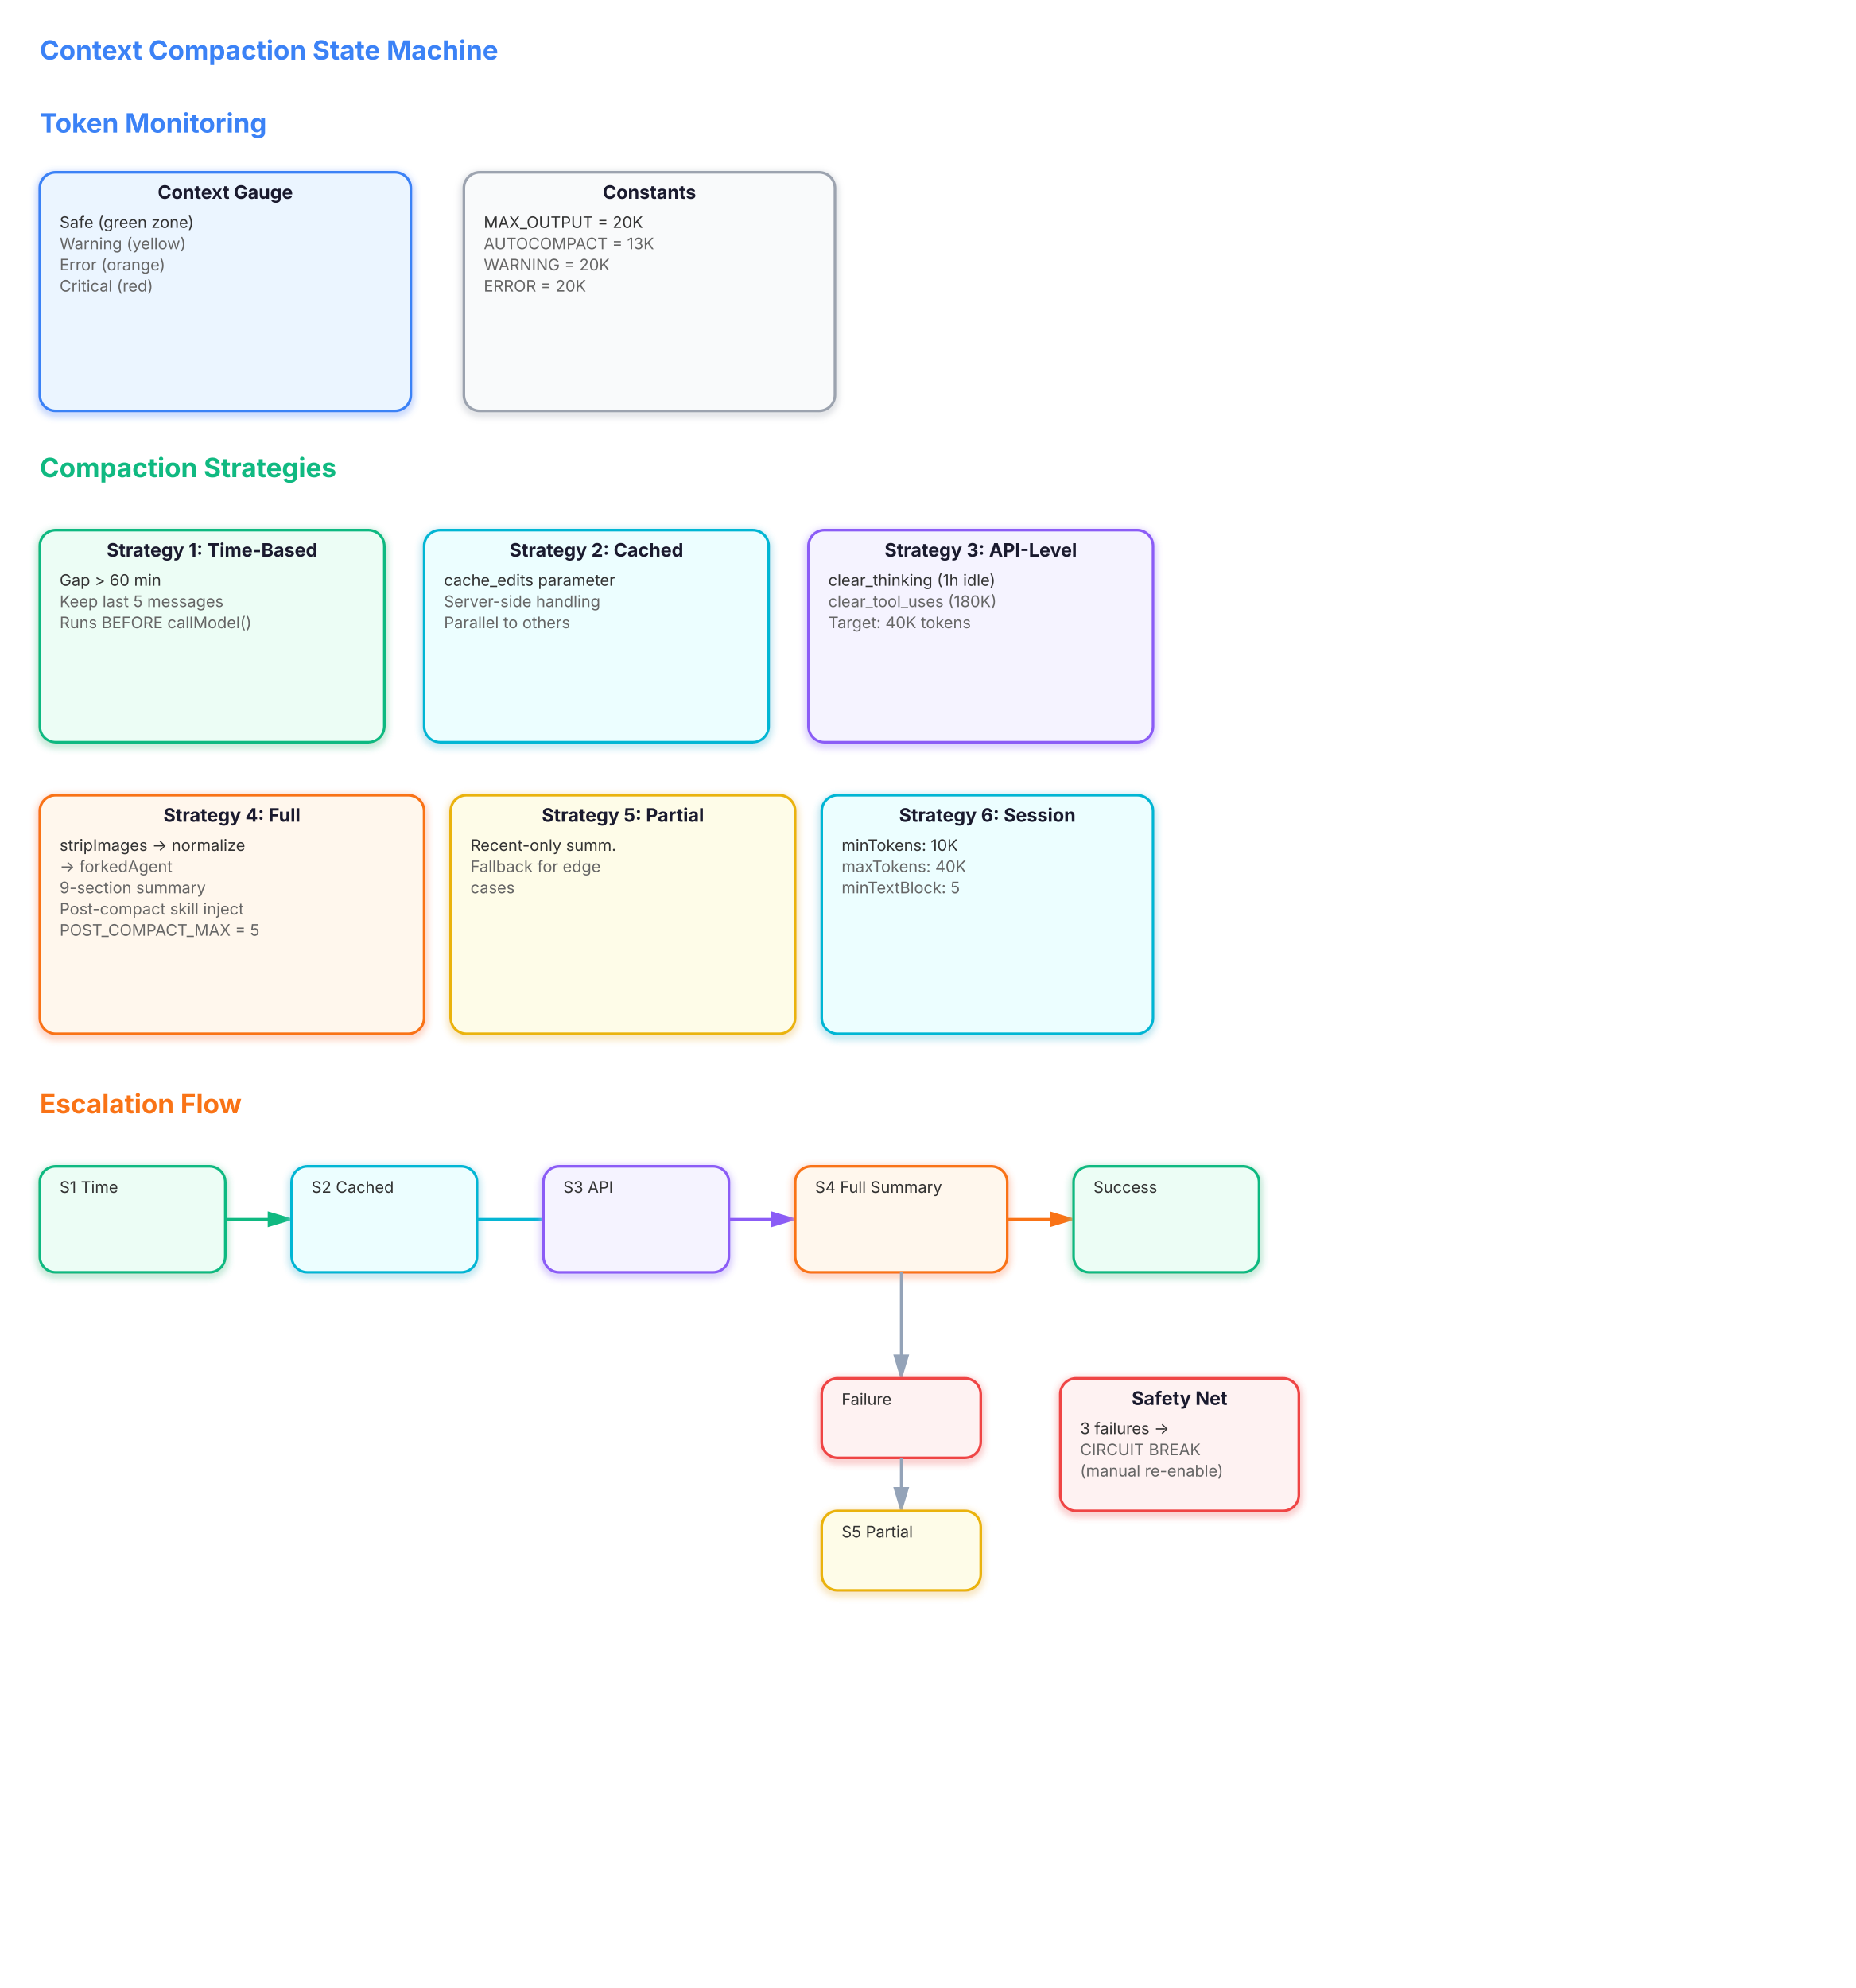
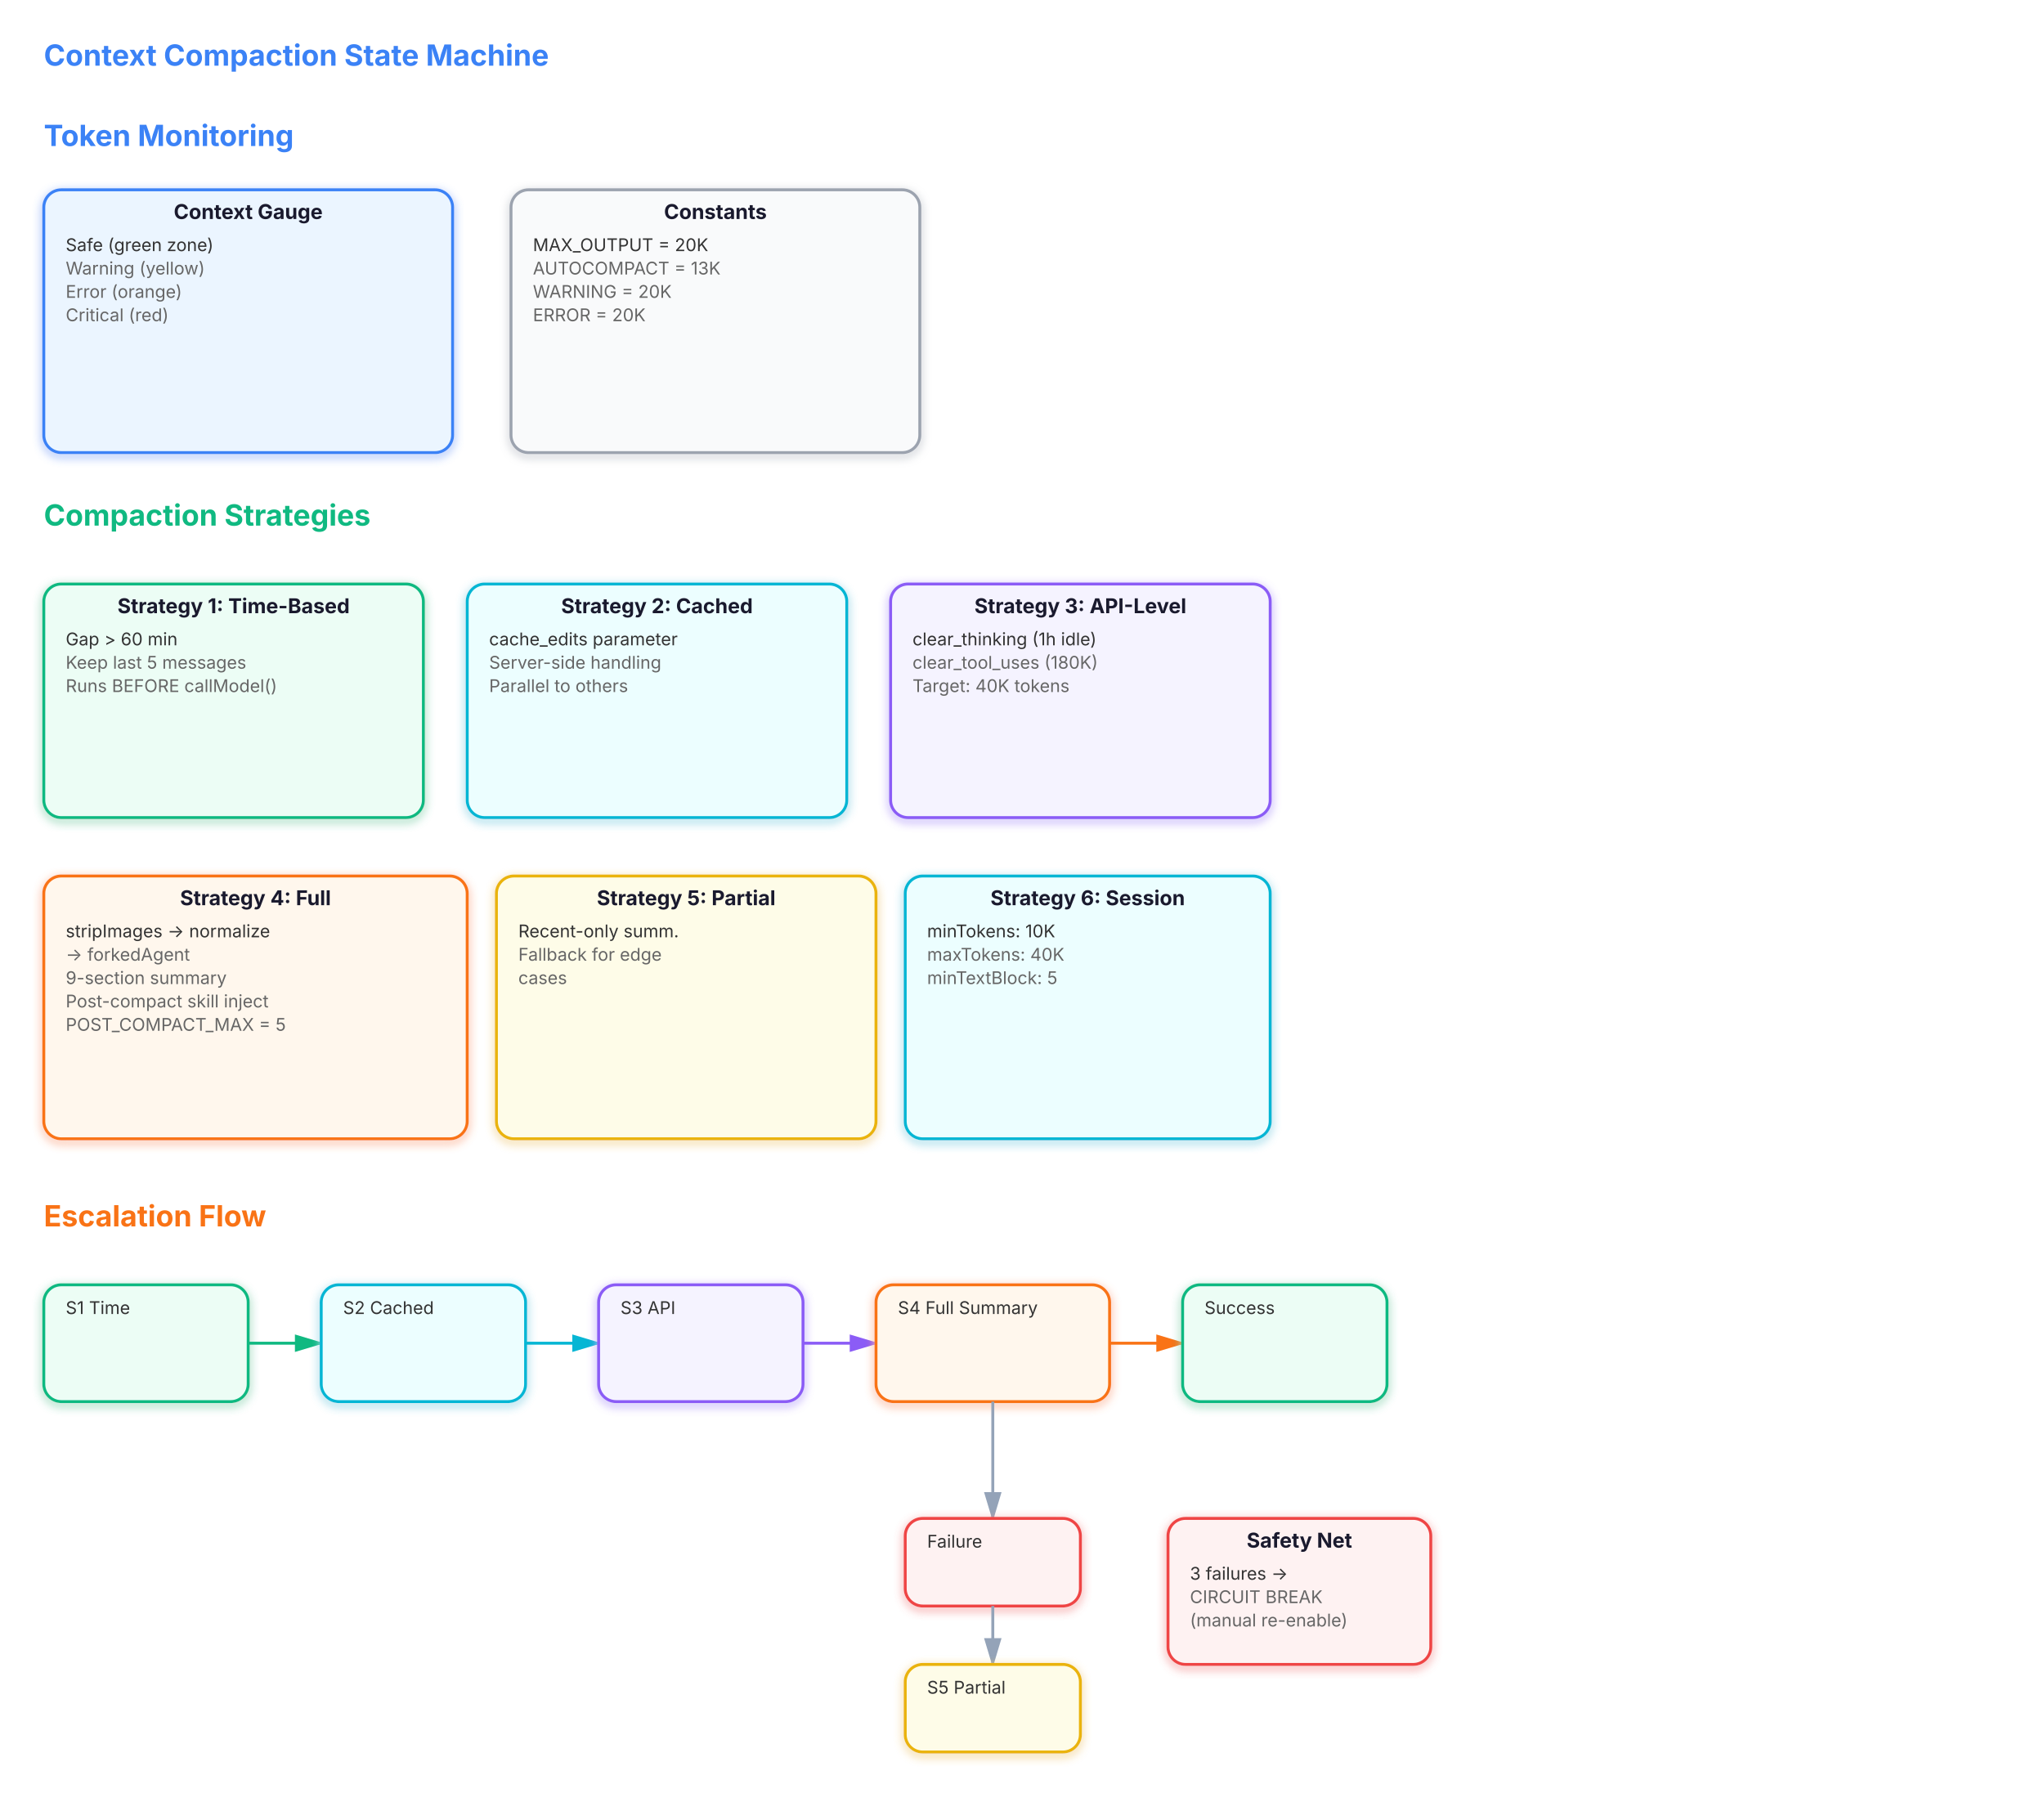
- <svg xmlns="http://www.w3.org/2000/svg" viewBox="0 0 1400 1500" width="1400px" height="1500px" style="background-color: #ffffff">
+ <svg xmlns="http://www.w3.org/2000/svg" viewBox="0 0 1400 1240" width="1400px" height="1240px" style="background-color: #ffffff">
  <defs>
    <filter id="dropShadow" x="-50%" y="-50%" width="200%" height="200%">
      <feOffset in="SourceGraphic" dx="0" dy="2" />
      <feGaussianBlur in="offsetblur" stdDeviation="3" />
      <feMerge>
        <feMergeNode />
        <feMergeNode in="SourceGraphic" />
      </feMerge>
    </filter>
    <marker id="arrowhead-arrow" markerWidth="10" markerHeight="10" refX="9" refY="3" orient="auto">
      <polygon points="0 0, 10 3, 0 6" fill="#94A3B8" />
    </marker>
    <marker id="arrowhead-green" markerWidth="10" markerHeight="10" refX="9" refY="3" orient="auto">
      <polygon points="0 0, 10 3, 0 6" fill="#10B981" />
    </marker>
    <marker id="arrowhead-blue" markerWidth="10" markerHeight="10" refX="9" refY="3" orient="auto">
      <polygon points="0 0, 10 3, 0 6" fill="#3B82F6" />
    </marker>
    <marker id="arrowhead-orange" markerWidth="10" markerHeight="10" refX="9" refY="3" orient="auto">
      <polygon points="0 0, 10 3, 0 6" fill="#F97316" />
    </marker>
    <marker id="arrowhead-purple" markerWidth="10" markerHeight="10" refX="9" refY="3" orient="auto">
      <polygon points="0 0, 10 3, 0 6" fill="#8B5CF6" />
    </marker>
    <marker id="arrowhead-red" markerWidth="10" markerHeight="10" refX="9" refY="3" orient="auto">
      <polygon points="0 0, 10 3, 0 6" fill="#EF4444" />
+     </marker>
+     <marker id="arrowhead-cyan" markerWidth="10" markerHeight="10" refX="9" refY="3" orient="auto">
+       <polygon points="0 0, 10 3, 0 6" fill="#06B6D4" />
    </marker>
  </defs>
  <text x="30" y="45" font-family="Inter, system-ui, sans-serif" font-size="20" font-weight="bold" fill="#3B82F6">Context Compaction State Machine</text>
  <text x="30" y="100" font-family="Inter, system-ui, sans-serif" font-size="20" font-weight="bold" fill="#3B82F6">Token Monitoring</text>
  <rect x="30" y="130" width="280" height="180" rx="12" fill="#EBF5FF" stroke="#3B82F6" stroke-width="2" filter="url(#dropShadow)" />
  <text x="170" y="150" text-anchor="middle" font-family="Inter, system-ui, sans-serif" font-size="14" font-weight="bold" fill="#1a1a2e">Context Gauge</text>
  <text x="45" y="172" font-family="Inter, system-ui, sans-serif" font-size="12" fill="#333333">Safe (green zone)</text>
  <text x="45" y="188" font-family="Inter, system-ui, sans-serif" font-size="12" fill="#666666">Warning (yellow)</text>
  <text x="45" y="204" font-family="Inter, system-ui, sans-serif" font-size="12" fill="#666666">Error (orange)</text>
  <text x="45" y="220" font-family="Inter, system-ui, sans-serif" font-size="12" fill="#666666">Critical (red)</text>
  <rect x="350" y="130" width="280" height="180" rx="12" fill="#F9FAFB" stroke="#9CA3AF" stroke-width="2" filter="url(#dropShadow)" />
  <text x="490" y="150" text-anchor="middle" font-family="Inter, system-ui, sans-serif" font-size="14" font-weight="bold" fill="#1a1a2e">Constants</text>
  <text x="365" y="172" font-family="Inter, system-ui, sans-serif" font-size="12" fill="#333333">MAX_OUTPUT = 20K</text>
  <text x="365" y="188" font-family="Inter, system-ui, sans-serif" font-size="12" fill="#666666">AUTOCOMPACT = 13K</text>
  <text x="365" y="204" font-family="Inter, system-ui, sans-serif" font-size="12" fill="#666666">WARNING = 20K</text>
  <text x="365" y="220" font-family="Inter, system-ui, sans-serif" font-size="12" fill="#666666">ERROR = 20K</text>
  <text x="30" y="360" font-family="Inter, system-ui, sans-serif" font-size="20" font-weight="bold" fill="#10B981">Compaction Strategies</text>
  <rect x="30" y="400" width="260" height="160" rx="12" fill="#ECFDF5" stroke="#10B981" stroke-width="2" filter="url(#dropShadow)" />
  <text x="160" y="420" text-anchor="middle" font-family="Inter, system-ui, sans-serif" font-size="14" font-weight="bold" fill="#1a1a2e">Strategy 1: Time-Based</text>
  <text x="45" y="442" font-family="Inter, system-ui, sans-serif" font-size="12" fill="#333333">Gap &gt; 60 min</text>
  <text x="45" y="458" font-family="Inter, system-ui, sans-serif" font-size="12" fill="#666666">Keep last 5 messages</text>
  <text x="45" y="474" font-family="Inter, system-ui, sans-serif" font-size="12" fill="#666666">Runs BEFORE callModel()</text>
  <rect x="320" y="400" width="260" height="160" rx="12" fill="#ECFEFF" stroke="#06B6D4" stroke-width="2" filter="url(#dropShadow)" />
  <text x="450" y="420" text-anchor="middle" font-family="Inter, system-ui, sans-serif" font-size="14" font-weight="bold" fill="#1a1a2e">Strategy 2: Cached</text>
  <text x="335" y="442" font-family="Inter, system-ui, sans-serif" font-size="12" fill="#333333">cache_edits parameter</text>
  <text x="335" y="458" font-family="Inter, system-ui, sans-serif" font-size="12" fill="#666666">Server-side handling</text>
  <text x="335" y="474" font-family="Inter, system-ui, sans-serif" font-size="12" fill="#666666">Parallel to others</text>
  <rect x="610" y="400" width="260" height="160" rx="12" fill="#F5F3FF" stroke="#8B5CF6" stroke-width="2" filter="url(#dropShadow)" />
  <text x="740" y="420" text-anchor="middle" font-family="Inter, system-ui, sans-serif" font-size="14" font-weight="bold" fill="#1a1a2e">Strategy 3: API-Level</text>
  <text x="625" y="442" font-family="Inter, system-ui, sans-serif" font-size="12" fill="#333333">clear_thinking (1h idle)</text>
  <text x="625" y="458" font-family="Inter, system-ui, sans-serif" font-size="12" fill="#666666">clear_tool_uses (180K)</text>
  <text x="625" y="474" font-family="Inter, system-ui, sans-serif" font-size="12" fill="#666666">Target: 40K tokens</text>
  <rect x="30" y="600" width="290" height="180" rx="12" fill="#FFF7ED" stroke="#F97316" stroke-width="2" filter="url(#dropShadow)" />
  <text x="175" y="620" text-anchor="middle" font-family="Inter, system-ui, sans-serif" font-size="14" font-weight="bold" fill="#1a1a2e">Strategy 4: Full</text>
  <text x="45" y="642" font-family="Inter, system-ui, sans-serif" font-size="12" fill="#333333">stripImages -&gt; normalize</text>
  <text x="45" y="658" font-family="Inter, system-ui, sans-serif" font-size="12" fill="#666666">-&gt; forkedAgent</text>
  <text x="45" y="674" font-family="Inter, system-ui, sans-serif" font-size="12" fill="#666666">9-section summary</text>
  <text x="45" y="690" font-family="Inter, system-ui, sans-serif" font-size="12" fill="#666666">Post-compact skill inject</text>
  <text x="45" y="706" font-family="Inter, system-ui, sans-serif" font-size="12" fill="#666666">POST_COMPACT_MAX = 5</text>
  <rect x="340" y="600" width="260" height="180" rx="12" fill="#FEFCE8" stroke="#EAB308" stroke-width="2" filter="url(#dropShadow)" />
  <text x="470" y="620" text-anchor="middle" font-family="Inter, system-ui, sans-serif" font-size="14" font-weight="bold" fill="#1a1a2e">Strategy 5: Partial</text>
  <text x="355" y="642" font-family="Inter, system-ui, sans-serif" font-size="12" fill="#333333">Recent-only summ.</text>
  <text x="355" y="658" font-family="Inter, system-ui, sans-serif" font-size="12" fill="#666666">Fallback for edge</text>
  <text x="355" y="674" font-family="Inter, system-ui, sans-serif" font-size="12" fill="#666666">cases</text>
  <rect x="620" y="600" width="250" height="180" rx="12" fill="#ECFEFF" stroke="#06B6D4" stroke-width="2" filter="url(#dropShadow)" />
  <text x="745" y="620" text-anchor="middle" font-family="Inter, system-ui, sans-serif" font-size="14" font-weight="bold" fill="#1a1a2e">Strategy 6: Session</text>
  <text x="635" y="642" font-family="Inter, system-ui, sans-serif" font-size="12" fill="#333333">minTokens: 10K</text>
  <text x="635" y="658" font-family="Inter, system-ui, sans-serif" font-size="12" fill="#666666">maxTokens: 40K</text>
  <text x="635" y="674" font-family="Inter, system-ui, sans-serif" font-size="12" fill="#666666">minTextBlock: 5</text>
  <text x="30" y="840" font-family="Inter, system-ui, sans-serif" font-size="20" font-weight="bold" fill="#F97316">Escalation Flow</text>
  <rect x="30" y="880" width="140" height="80" rx="12" fill="#ECFDF5" stroke="#10B981" stroke-width="2" filter="url(#dropShadow)" />
  <text x="45" y="900" font-family="Inter, system-ui, sans-serif" font-size="12" fill="#333333">S1 Time</text>
  <line x1="170" y1="920" x2="220" y2="920" stroke="#10B981" stroke-width="2" marker-end="url(#arrowhead-green)" />
  <rect x="220" y="880" width="140" height="80" rx="12" fill="#ECFEFF" stroke="#06B6D4" stroke-width="2" filter="url(#dropShadow)" />
  <text x="235" y="900" font-family="Inter, system-ui, sans-serif" font-size="12" fill="#333333">S2 Cached</text>
  <line x1="360" y1="920" x2="410" y2="920" stroke="#06B6D4" stroke-width="2" marker-end="url(#arrowhead-cyan)" />
  <rect x="410" y="880" width="140" height="80" rx="12" fill="#F5F3FF" stroke="#8B5CF6" stroke-width="2" filter="url(#dropShadow)" />
  <text x="425" y="900" font-family="Inter, system-ui, sans-serif" font-size="12" fill="#333333">S3 API</text>
  <line x1="550" y1="920" x2="600" y2="920" stroke="#8B5CF6" stroke-width="2" marker-end="url(#arrowhead-purple)" />
  <rect x="600" y="880" width="160" height="80" rx="12" fill="#FFF7ED" stroke="#F97316" stroke-width="2" filter="url(#dropShadow)" />
  <text x="615" y="900" font-family="Inter, system-ui, sans-serif" font-size="12" fill="#333333">S4 Full Summary</text>
  <line x1="760" y1="920" x2="810" y2="920" stroke="#F97316" stroke-width="2" marker-end="url(#arrowhead-orange)" />
  <rect x="810" y="880" width="140" height="80" rx="12" fill="#ECFDF5" stroke="#10B981" stroke-width="2" filter="url(#dropShadow)" />
  <text x="825" y="900" font-family="Inter, system-ui, sans-serif" font-size="12" fill="#333333">Success</text>
  <line x1="680" y1="960" x2="680" y2="1040" stroke="#94A3B8" stroke-width="2" marker-end="url(#arrowhead-arrow)" />
  <rect x="620" y="1040" width="120" height="60" rx="12" fill="#FEF2F2" stroke="#EF4444" stroke-width="2" filter="url(#dropShadow)" />
  <text x="635" y="1060" font-family="Inter, system-ui, sans-serif" font-size="12" fill="#333333">Failure</text>
  <line x1="680" y1="1100" x2="680" y2="1140" stroke="#94A3B8" stroke-width="2" marker-end="url(#arrowhead-arrow)" />
  <rect x="620" y="1140" width="120" height="60" rx="12" fill="#FEFCE8" stroke="#EAB308" stroke-width="2" filter="url(#dropShadow)" />
  <text x="635" y="1160" font-family="Inter, system-ui, sans-serif" font-size="12" fill="#333333">S5 Partial</text>
  <rect x="800" y="1040" width="180" height="100" rx="12" fill="#FEF2F2" stroke="#EF4444" stroke-width="2" filter="url(#dropShadow)" />
  <text x="890" y="1060" text-anchor="middle" font-family="Inter, system-ui, sans-serif" font-size="14" font-weight="bold" fill="#1a1a2e">Safety Net</text>
  <text x="815" y="1082" font-family="Inter, system-ui, sans-serif" font-size="12" fill="#333333">3 failures -&gt;</text>
  <text x="815" y="1098" font-family="Inter, system-ui, sans-serif" font-size="12" fill="#666666">CIRCUIT BREAK</text>
  <text x="815" y="1114" font-family="Inter, system-ui, sans-serif" font-size="12" fill="#666666">(manual re-enable)</text>
</svg>
